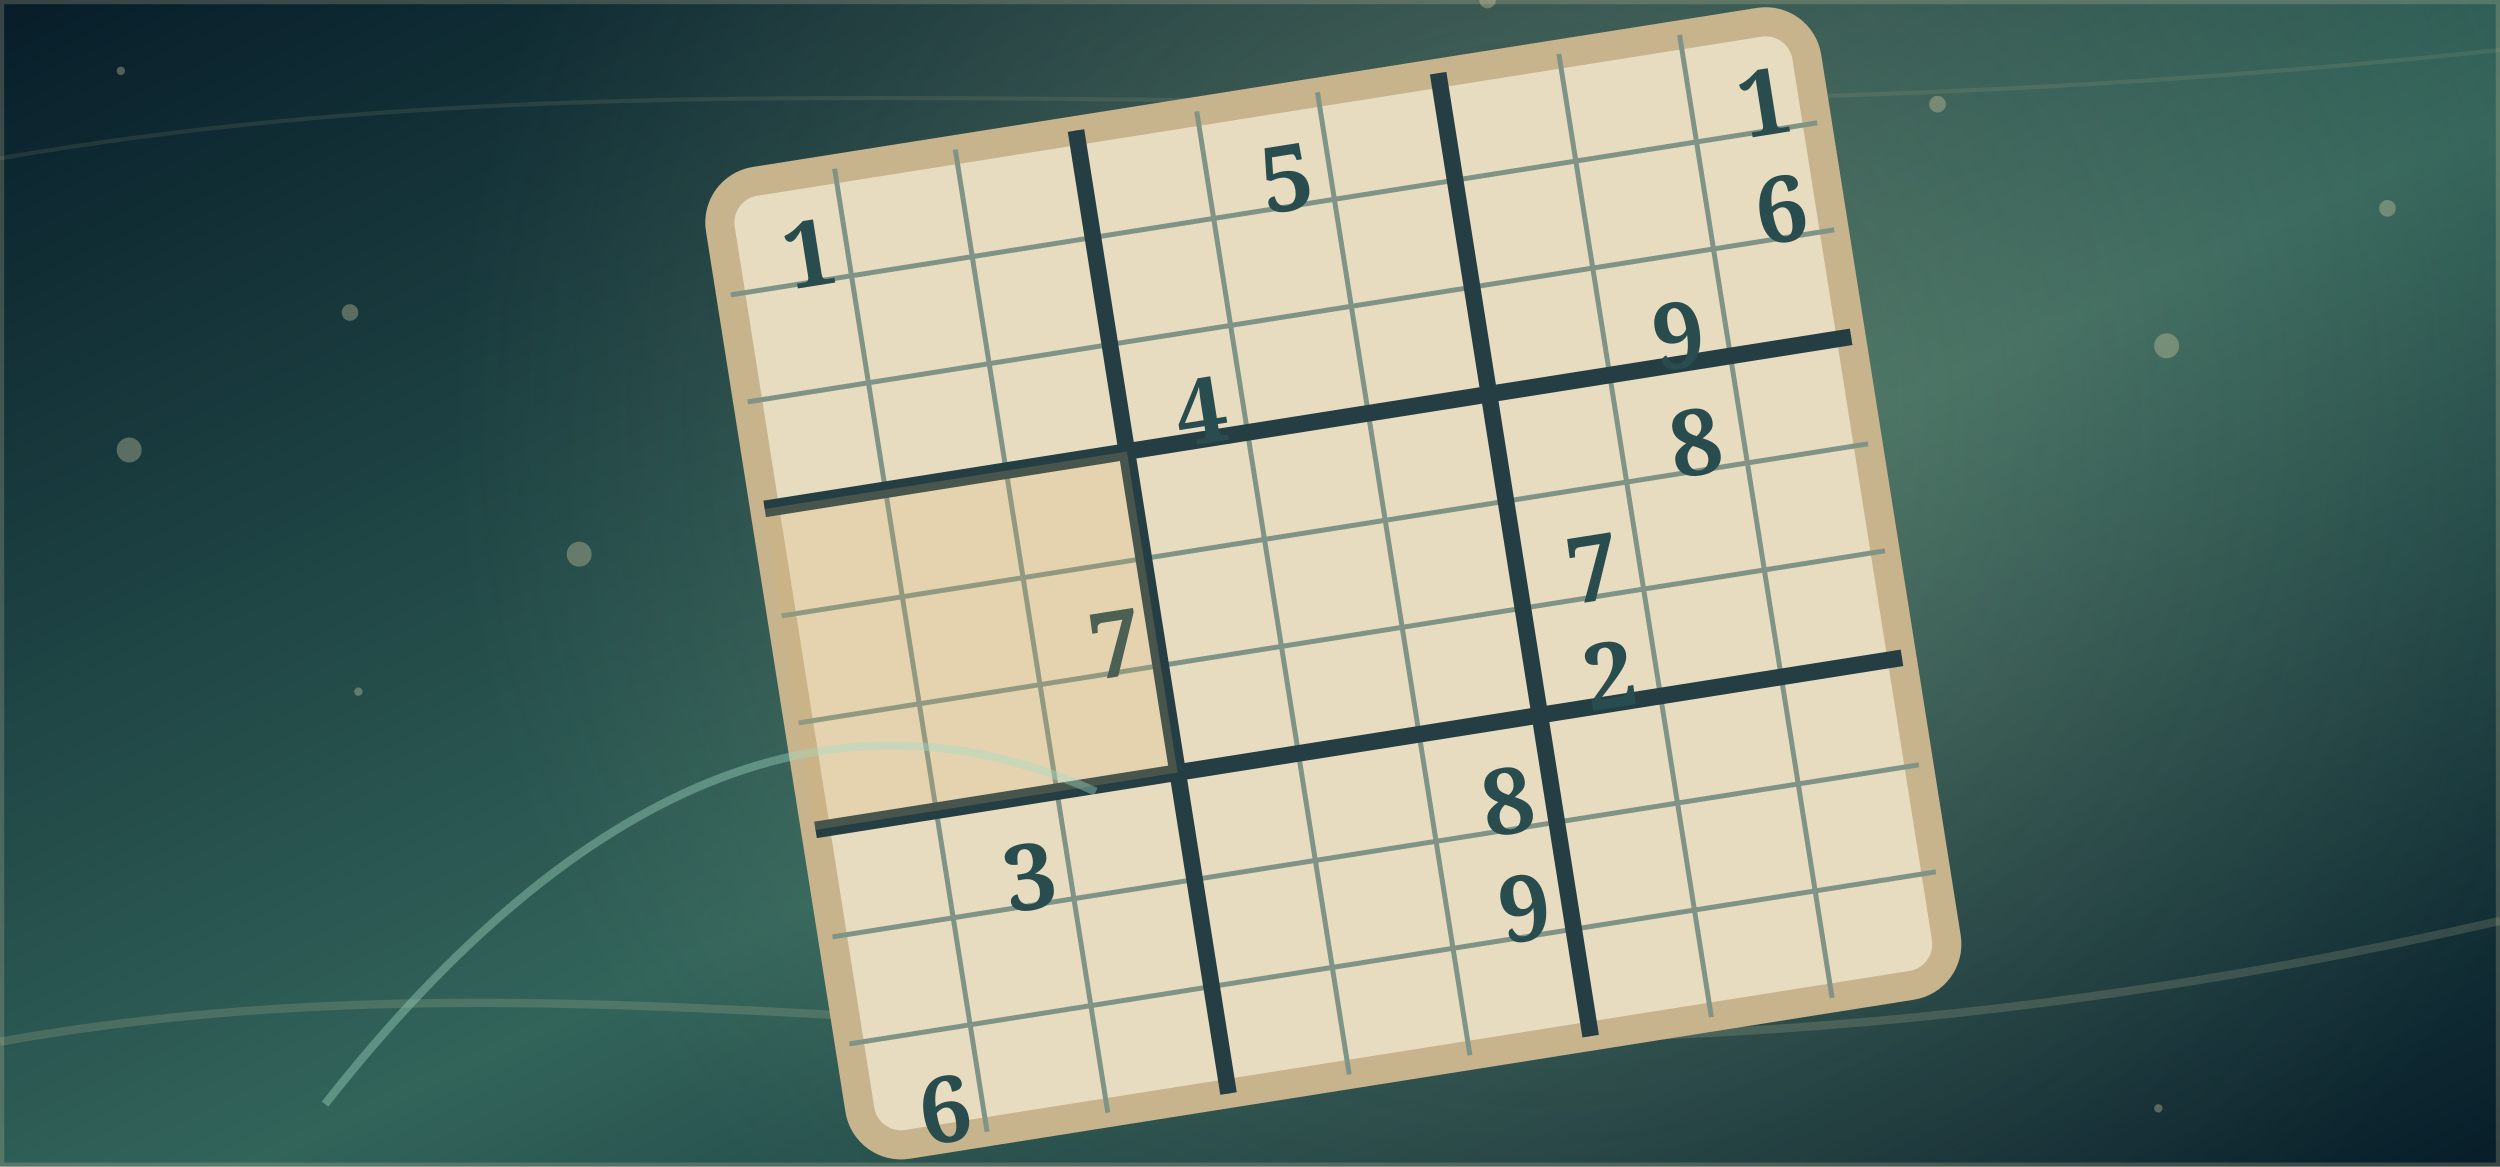
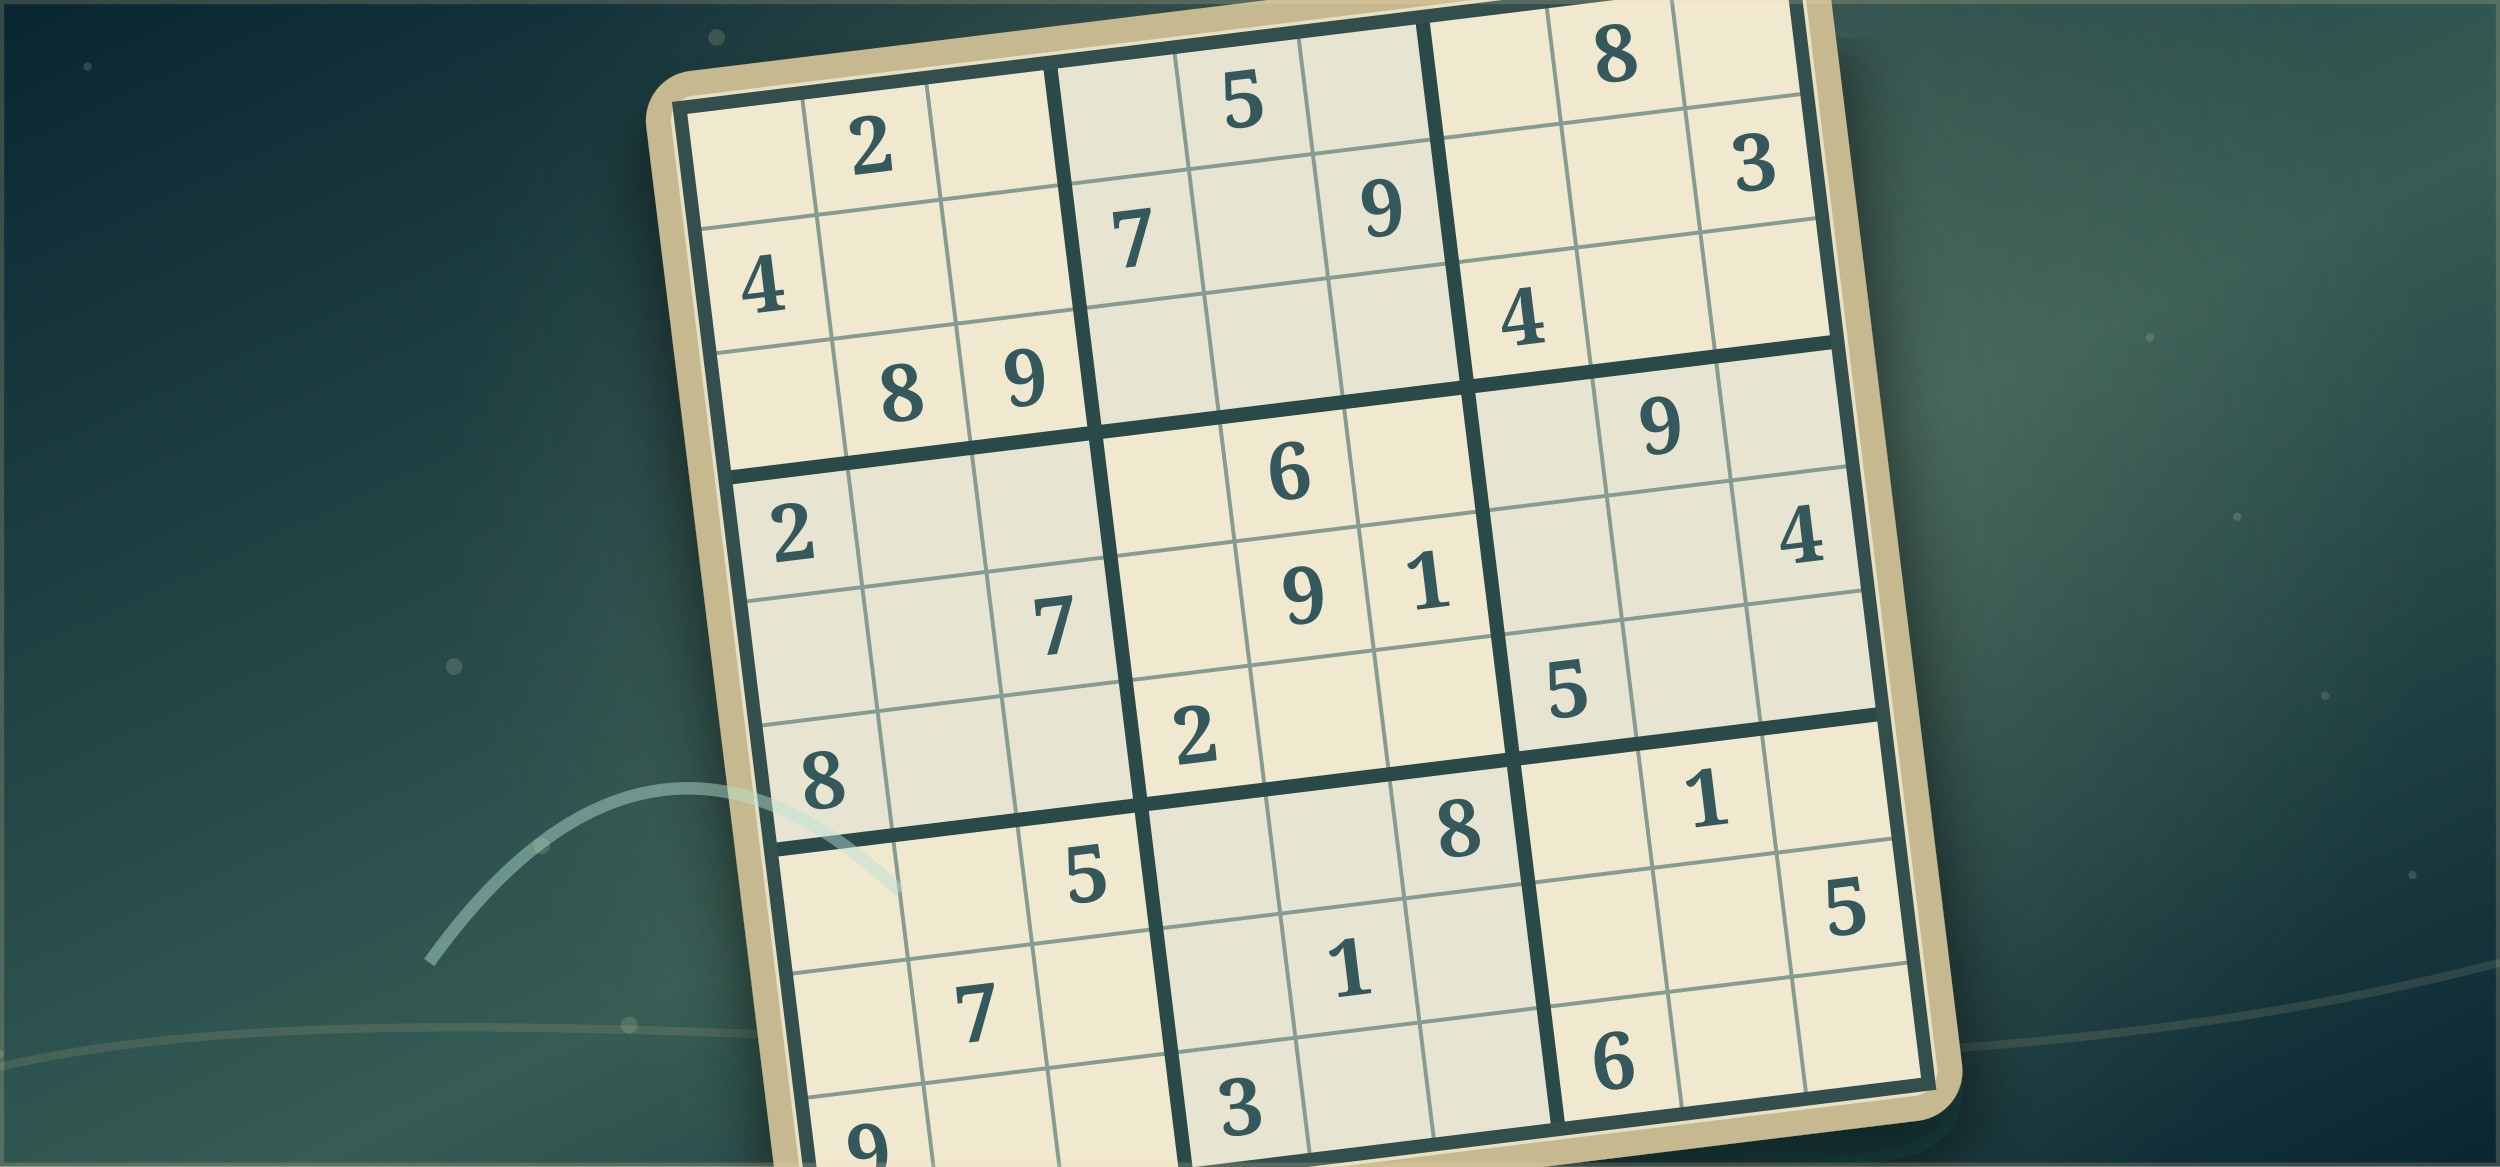
- <svg xmlns="http://www.w3.org/2000/svg" width="600" height="280" viewBox="0 0 600 280" role="img" aria-label="NUMBER STUDY illustration">
+ <svg xmlns="http://www.w3.org/2000/svg" width="600" height="280" viewBox="0 0 600 280" role="img" aria-label="Sudoku illustration">
  <defs>
-     <linearGradient id="ground" x1="0" y1="0" x2="1" y2="1">
-       <stop stop-color="#071d29" />
-       <stop offset=".55" stop-color="#32645a" />
-       <stop offset="1" stop-color="#071d29" />
+     <linearGradient id="back" x1="0" y1="0" x2="1" y2="1">
+       <stop stop-color="#092631" />
+       <stop offset=".56" stop-color="#365c54" />
+       <stop offset="1" stop-color="#092631" />
    </linearGradient>
-     <radialGradient id="haze">
-       <stop stop-color="#dfd3a7" stop-opacity=".23" />
-       <stop offset="1" stop-color="#dfd3a7" stop-opacity="0" />
+     <radialGradient id="light">
+       <stop stop-color="#eed8a4" stop-opacity=".21" />
+       <stop offset="1" stop-color="#eed8a4" stop-opacity="0" />
    </radialGradient>
-     <filter id="shadow" x="-40%" y="-40%" width="180%" height="180%">
-       <feGaussianBlur in="SourceAlpha" stdDeviation="10" />
-       <feOffset dy="11" />
-       <feComponentTransfer>
-         <feFuncA type="linear" slope=".6" />
-       </feComponentTransfer>
-       <feMerge>
-         <feMergeNode />
-         <feMergeNode in="SourceGraphic" />
-       </feMerge>
+     <filter id="depth" x="-20%" y="-25%" width="150%" height="160%">
+       <feDropShadow dx="0" dy="9" stdDeviation="8" flood-color="#041019" flood-opacity=".62" />
    </filter>
  </defs>
-   <rect width="600" height="280" fill="url(#ground)" />
-   <circle cx="370" cy="100" r="260" fill="url(#haze)" />
-   <path d="M0 250C180 218 325 284 600 221" stroke="#dfd3a7" stroke-opacity=".17" stroke-width="2" fill="none" />
-   <path d="M0 38C180 7 337 40 600 12" stroke="#dfd3a7" stroke-opacity=".1" fill="none" />
-   <g opacity=".34" fill="#dfd3a7">
-     <circle cx="29" cy="17" r="1" />
-     <circle cx="192" cy="100" r="2" />
-     <circle cx="355" cy="183" r="3" />
-     <circle cx="518" cy="266" r="1" />
-     <circle cx="84" cy="75" r="2" />
-     <circle cx="247" cy="158" r="3" />
-     <circle cx="410" cy="241" r="1" />
-     <circle cx="573" cy="50" r="2" />
-     <circle cx="139" cy="133" r="3" />
-     <circle cx="302" cy="216" r="1" />
-     <circle cx="465" cy="25" r="2" />
-     <circle cx="31" cy="108" r="3" />
-     <circle cx="194" cy="191" r="1" />
-     <circle cx="357" cy="0" r="2" />
-     <circle cx="520" cy="83" r="3" />
-     <circle cx="86" cy="166" r="1" />
-     <circle cx="249" cy="249" r="2" />
-     <circle cx="412" cy="58" r="3" />
+   <rect width="600" height="280" fill="url(#back)" />
+   <circle cx="346" cy="116" r="240" fill="url(#light)" />
+   <g fill="#d9d1aa">
+     <circle cx="21" cy="16" r="1" opacity=".18" />
+     <circle cx="214" cy="95" r="2" opacity=".18" />
+     <circle cx="407" cy="174" r="3" opacity=".18" />
+     <circle cx="0" cy="253" r="1" opacity=".18" />
+     <circle cx="193" cy="52" r="2" opacity=".18" />
+     <circle cx="386" cy="131" r="3" opacity=".18" />
+     <circle cx="579" cy="210" r="1" opacity=".18" />
+     <circle cx="172" cy="9" r="2" opacity=".18" />
+     <circle cx="365" cy="88" r="3" opacity=".18" />
+     <circle cx="558" cy="167" r="1" opacity=".18" />
+     <circle cx="151" cy="246" r="2" opacity=".18" />
+     <circle cx="344" cy="45" r="3" opacity=".18" />
+     <circle cx="537" cy="124" r="1" opacity=".18" />
+     <circle cx="130" cy="203" r="2" opacity=".18" />
+     <circle cx="323" cy="2" r="3" opacity=".18" />
+     <circle cx="516" cy="81" r="1" opacity=".18" />
+     <circle cx="109" cy="160" r="2" opacity=".18" />
  </g>
-   <g transform="translate(320 140) rotate(-9)">
-     <rect x="-132" y="-117" width="264" height="234" rx="10" fill="#e8dcc0" stroke="#c7b48c" stroke-width="7" />
-     <g stroke="#7f9486" stroke-width="1.2">
-       <path d="M-102.667 -117V117M-132 -91H132" />
-       <path d="M-73.333 -117V117M-132 -65H132" />
-       <path d="M-44 -117V117M-132 -39H132" />
-       <path d="M-14.667 -117V117M-132 -13H132" />
-       <path d="M14.667 -117V117M-132 13H132" />
-       <path d="M44 -117V117M-132 39H132" />
-       <path d="M73.333 -117V117M-132 65H132" />
-       <path d="M102.667 -117V117M-132 91H132" />
+   <path d="M0 256C135 225 395 285 600 231" fill="none" stroke="#c9bf91" stroke-opacity=".15" stroke-width="2" />
+   <g transform="translate(178 8) rotate(-7 135 135)" filter="url(#depth)">
+     <rect x="-5" y="-5" width="280" height="280" rx="9" fill="#e9dfc3" stroke="#c6b88f" stroke-width="6" />
+     <rect width="270" height="270" fill="#f1e8d0" />
+     <g fill="#d0dfd4" opacity=".33">
+       <rect x="90" width="90" height="90" />
+       <rect x="0" y="90" width="90" height="90" />
+       <rect x="180" y="90" width="90" height="90" />
+       <rect x="90" y="180" width="90" height="90" />
    </g>
-     <g stroke="#243e43" stroke-width="4">
-       <path d="M-44 -117V117M44 -117V117M-132 -39H132M-132 39H132" />
+     <g fill="none" stroke="#869b92" stroke-width=".95">
+       <path d="M30 0V270 M0 30H270" />
+       <path d="M60 0V270 M0 60H270" />
+       <path d="M90 0V270 M0 90H270" />
+       <path d="M120 0V270 M0 120H270" />
+       <path d="M150 0V270 M0 150H270" />
+       <path d="M180 0V270 M0 180H270" />
+       <path d="M210 0V270 M0 210H270" />
+       <path d="M240 0V270 M0 240H270" />
    </g>
-     <text x="-118" y="-90" fill="#294c4e" font-size="22" font-family="Georgia" font-weight="bold">1</text>
-     <text x="114" y="-64" fill="#294c4e" font-size="22" font-family="Georgia" font-weight="bold">6</text>
-     <text x="85" y="-12" fill="#294c4e" font-size="22" font-family="Georgia" font-weight="bold">8</text>
-     <text x="56" y="40" fill="#294c4e" font-size="22" font-family="Georgia" font-weight="bold">2</text>
-     <text x="27" y="92" fill="#294c4e" font-size="22" font-family="Georgia" font-weight="bold">9</text>
-     <text x="-2" y="-90" fill="#294c4e" font-size="22" font-family="Georgia" font-weight="bold">5</text>
-     <text x="-31" y="-38" fill="#294c4e" font-size="22" font-family="Georgia" font-weight="bold">4</text>
-     <text x="-60" y="14" fill="#294c4e" font-size="22" font-family="Georgia" font-weight="bold">7</text>
-     <text x="-89" y="66" fill="#294c4e" font-size="22" font-family="Georgia" font-weight="bold">3</text>
-     <text x="-118" y="118" fill="#294c4e" font-size="22" font-family="Georgia" font-weight="bold">6</text>
-     <text x="114" y="-90" fill="#294c4e" font-size="22" font-family="Georgia" font-weight="bold">1</text>
-     <text x="85" y="-38" fill="#294c4e" font-size="22" font-family="Georgia" font-weight="bold">9</text>
-     <text x="56" y="14" fill="#294c4e" font-size="22" font-family="Georgia" font-weight="bold">7</text>
-     <text x="27" y="66" fill="#294c4e" font-size="22" font-family="Georgia" font-weight="bold">8</text>
-     <rect x="-132" y="-39" width="88" height="78" fill="#d7ae6d" opacity=".2" />
+     <g fill="none" stroke="#2c4849" stroke-width="3.4">
+       <path d="M90 0V270M180 0V270M0 90H270M0 180H270" />
+     </g>
+     <g font-family="Georgia,serif" font-size="19" font-weight="700" fill="#36595b" text-anchor="middle" dominant-baseline="middle">
+       <text x="45" y="15">2</text>
+       <text x="135" y="15">5</text>
+       <text x="225" y="15">8</text>
+       <text x="15" y="45">4</text>
+       <text x="105" y="45">7</text>
+       <text x="165" y="45">9</text>
+       <text x="255" y="45">3</text>
+       <text x="45" y="75">8</text>
+       <text x="75" y="75">9</text>
+       <text x="195" y="75">4</text>
+       <text x="15" y="105">2</text>
+       <text x="135" y="105">6</text>
+       <text x="225" y="105">9</text>
+       <text x="75" y="135">7</text>
+       <text x="135" y="135">9</text>
+       <text x="165" y="135">1</text>
+       <text x="255" y="135">4</text>
+       <text x="15" y="165">8</text>
+       <text x="105" y="165">2</text>
+       <text x="195" y="165">5</text>
+       <text x="75" y="195">5</text>
+       <text x="165" y="195">8</text>
+       <text x="225" y="195">1</text>
+       <text x="45" y="225">7</text>
+       <text x="135" y="225">1</text>
+       <text x="255" y="225">5</text>
+       <text x="15" y="255">9</text>
+       <text x="105" y="255">3</text>
+       <text x="195" y="255">6</text>
+     </g>
+     <rect x=".5" y=".5" width="269" height="269" fill="none" stroke="#334f4e" stroke-width="3.3" />
  </g>
-   <path d="M78 265Q170 148 263 190" fill="none" stroke="#a3d9c4" opacity=".4" stroke-width="2" />
-   <rect width="600" height="280" fill="none" stroke="#dfd3a7" stroke-opacity=".22" stroke-width="2" />
+   <path d="M103 231Q156 157 216 214" stroke="#b8e0d1" opacity=".46" stroke-width="3" fill="none" />
+   <rect width="600" height="280" fill="none" stroke="#efe0af" stroke-opacity=".19" stroke-width="2" />
</svg>
